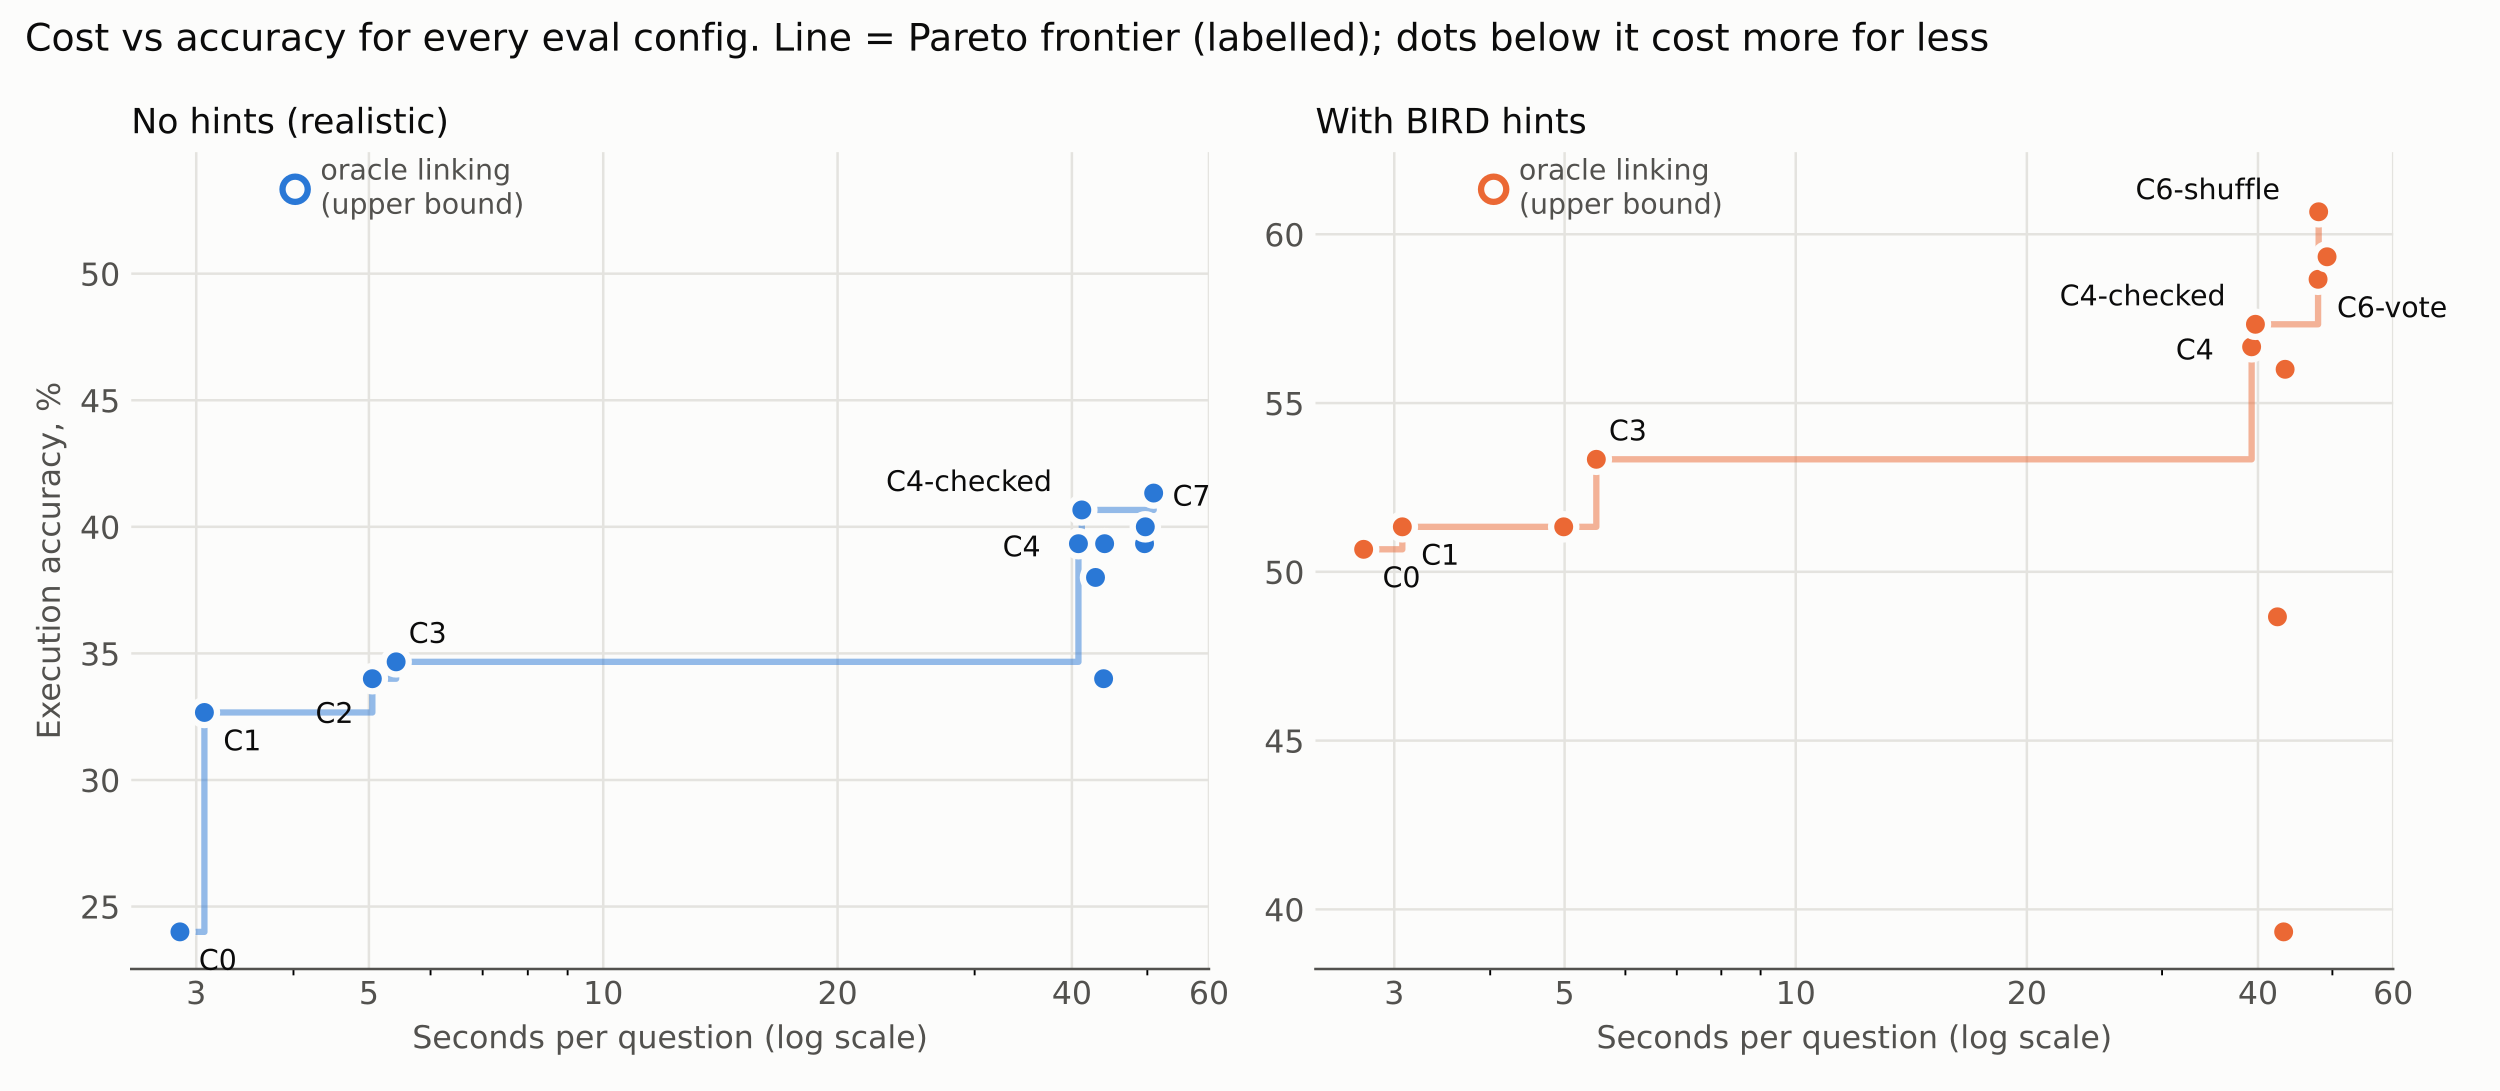
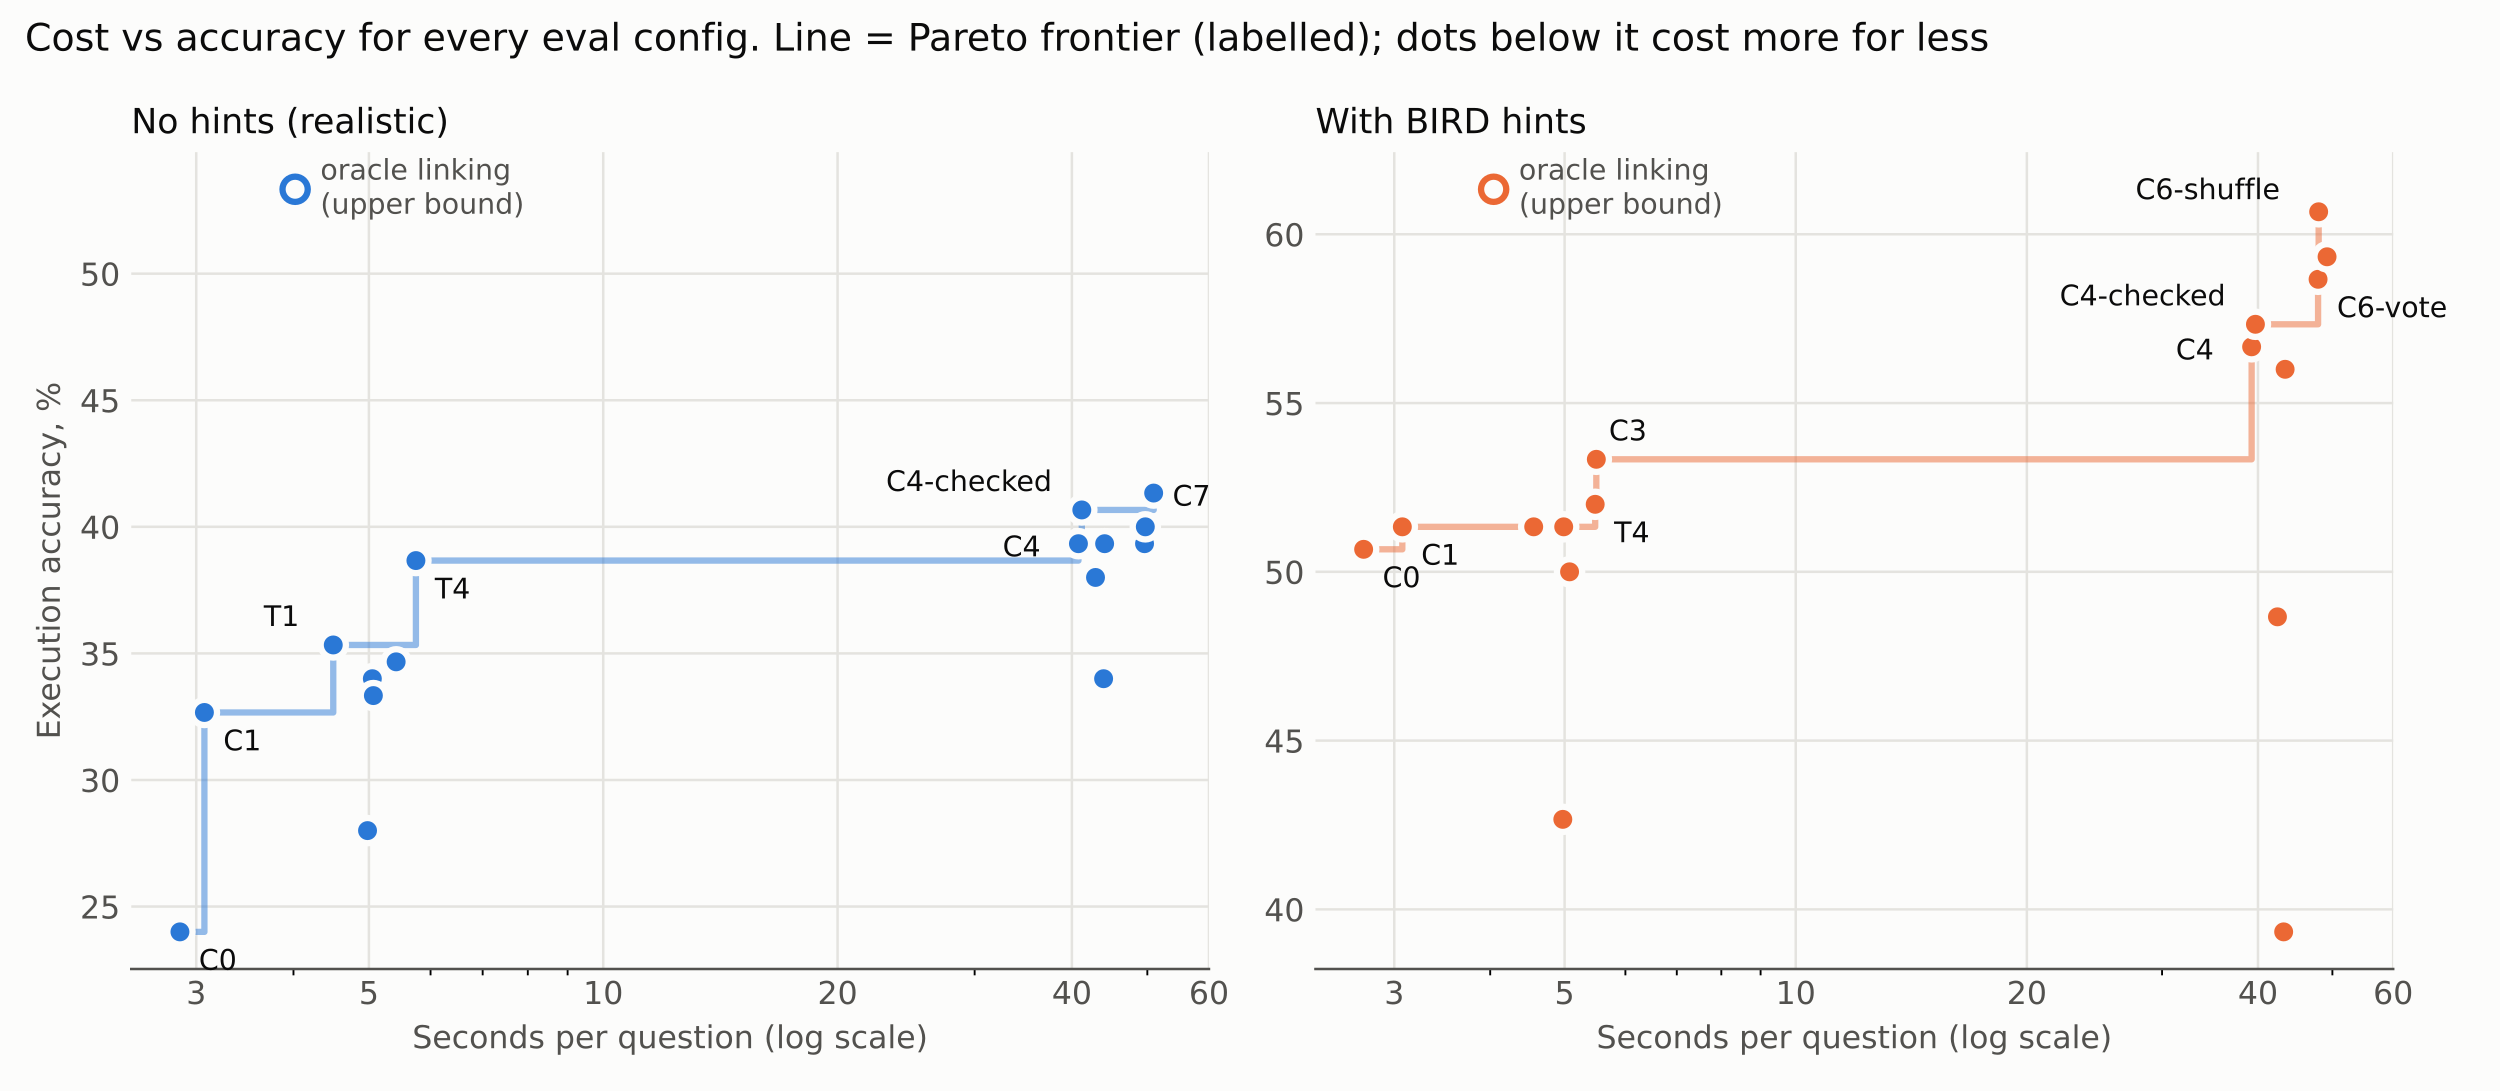
<svg xmlns="http://www.w3.org/2000/svg" xmlns:xlink="http://www.w3.org/1999/xlink" width="792pt" height="345.6pt" viewBox="0 0 792 345.6" version="1.1">
  <defs>
    <style type="text/css">*{stroke-linejoin: round; stroke-linecap: butt}</style>
  </defs>
  <g id="figure_1">
    <g id="patch_1">
      <path d="M 0 345.6  L 792 345.6  L 792 0  L 0 0  z " style="fill: #fcfcfb" />
    </g>
    <g id="axes_1">
      <g id="patch_2">
        <path d="M 41.582 306.978  L 383.001 306.978  L 383.001 48.2  L 41.582 48.2  z " style="fill: #fcfcfb" />
      </g>
      <g id="matplotlib.axis_1">
        <g id="xtick_1">
          <g id="line2d_1">
            <path d="M 62.162 306.978  L 62.162 48.2  " clip-path="url(#p621ebe2699)" style="fill: none; stroke: #e4e3df; stroke-width: 0.8; stroke-linecap: square" />
          </g>
          <g id="line2d_2" />
          <g id="text_1">
            <text style="font-size: 10px; font-family: 'DejaVu Sans'; text-anchor: middle; fill: #52514e" x="62.162" y="318.075" transform="rotate(-0 62.16212 318.0753)">3</text>
          </g>
        </g>
        <g id="xtick_2">
          <g id="line2d_3">
            <path d="M 116.871 306.978  L 116.871 48.2  " clip-path="url(#p621ebe2699)" style="fill: none; stroke: #e4e3df; stroke-width: 0.8; stroke-linecap: square" />
          </g>
          <g id="line2d_4" />
          <g id="text_2">
            <text style="font-size: 10px; font-family: 'DejaVu Sans'; text-anchor: middle; fill: #52514e" x="116.871" y="318.075" transform="rotate(-0 116.8709 318.0753)">5</text>
          </g>
        </g>
        <g id="xtick_3">
          <g id="line2d_5">
            <path d="M 191.106 306.978  L 191.106 48.2  " clip-path="url(#p621ebe2699)" style="fill: none; stroke: #e4e3df; stroke-width: 0.8; stroke-linecap: square" />
          </g>
          <g id="line2d_6" />
          <g id="text_3">
            <text style="font-size: 10px; font-family: 'DejaVu Sans'; text-anchor: middle; fill: #52514e" x="191.106" y="318.075" transform="rotate(-0 191.1061 318.0753)">10</text>
          </g>
        </g>
        <g id="xtick_4">
          <g id="line2d_7">
            <path d="M 265.341 306.978  L 265.341 48.2  " clip-path="url(#p621ebe2699)" style="fill: none; stroke: #e4e3df; stroke-width: 0.8; stroke-linecap: square" />
          </g>
          <g id="line2d_8" />
          <g id="text_4">
            <text style="font-size: 10px; font-family: 'DejaVu Sans'; text-anchor: middle; fill: #52514e" x="265.341" y="318.075" transform="rotate(-0 265.3413 318.0753)">20</text>
          </g>
        </g>
        <g id="xtick_5">
          <g id="line2d_9">
            <path d="M 339.576 306.978  L 339.576 48.2  " clip-path="url(#p621ebe2699)" style="fill: none; stroke: #e4e3df; stroke-width: 0.8; stroke-linecap: square" />
          </g>
          <g id="line2d_10" />
          <g id="text_5">
            <text style="font-size: 10px; font-family: 'DejaVu Sans'; text-anchor: middle; fill: #52514e" x="339.576" y="318.075" transform="rotate(-0 339.5764 318.0753)">40</text>
          </g>
        </g>
        <g id="xtick_6">
          <g id="line2d_11">
            <path d="M 383.001 306.978  L 383.001 48.2  " clip-path="url(#p621ebe2699)" style="fill: none; stroke: #e4e3df; stroke-width: 0.8; stroke-linecap: square" />
          </g>
          <g id="line2d_12" />
          <g id="text_6">
            <text style="font-size: 10px; font-family: 'DejaVu Sans'; text-anchor: middle; fill: #52514e" x="383.001" y="318.075" transform="rotate(-0 383.0012 318.0753)">60</text>
          </g>
        </g>
        <g id="xtick_7">
          <g id="line2d_13">
            <defs>
              <path id="m3680d94020" d="M 0 0  L 0 2  " style="stroke: #000000; stroke-width: 0.6" />
            </defs>
            <g>
              <use xlink:href="#m3680d94020" x="92.973" y="306.978" style="stroke: #000000; stroke-width: 0.6" />
            </g>
          </g>
        </g>
        <g id="xtick_8">
          <g id="line2d_14">
            <g>
              <use xlink:href="#m3680d94020" x="136.397" y="306.978" style="stroke: #000000; stroke-width: 0.6" />
            </g>
          </g>
        </g>
        <g id="xtick_9">
          <g id="line2d_15">
            <g>
              <use xlink:href="#m3680d94020" x="152.907" y="306.978" style="stroke: #000000; stroke-width: 0.6" />
            </g>
          </g>
        </g>
        <g id="xtick_10">
          <g id="line2d_16">
            <g>
              <use xlink:href="#m3680d94020" x="167.208" y="306.978" style="stroke: #000000; stroke-width: 0.6" />
            </g>
          </g>
        </g>
        <g id="xtick_11">
          <g id="line2d_17">
            <g>
              <use xlink:href="#m3680d94020" x="179.822" y="306.978" style="stroke: #000000; stroke-width: 0.6" />
            </g>
          </g>
        </g>
        <g id="xtick_12">
          <g id="line2d_18">
            <g>
              <use xlink:href="#m3680d94020" x="308.766" y="306.978" style="stroke: #000000; stroke-width: 0.6" />
            </g>
          </g>
        </g>
        <g id="xtick_13">
          <g id="line2d_19">
            <g>
              <use xlink:href="#m3680d94020" x="363.475" y="306.978" style="stroke: #000000; stroke-width: 0.6" />
            </g>
          </g>
        </g>
        <g id="text_7">
          <text style="font-size: 10px; font-family: 'DejaVu Sans'; text-anchor: middle; fill: #52514e" x="212.292" y="332.076" transform="rotate(-0 212.2918 332.0761)">Seconds per question (log scale)</text>
        </g>
      </g>
      <g id="matplotlib.axis_2">
        <g id="ytick_1">
          <g id="line2d_20">
            <path d="M 41.582 287.195  L 383.001 287.195  " clip-path="url(#p621ebe2699)" style="fill: none; stroke: #e4e3df; stroke-width: 0.8; stroke-linecap: square" />
          </g>
          <g id="line2d_21" />
          <g id="text_8">
            <text style="font-size: 10px; font-family: 'DejaVu Sans'; text-anchor: end; fill: #52514e" x="38.082" y="290.994" transform="rotate(-0 38.08234 290.9939)">25</text>
          </g>
        </g>
        <g id="ytick_2">
          <g id="line2d_22">
            <path d="M 41.582 247.095  L 383.001 247.095  " clip-path="url(#p621ebe2699)" style="fill: none; stroke: #e4e3df; stroke-width: 0.8; stroke-linecap: square" />
          </g>
          <g id="line2d_23" />
          <g id="text_9">
            <text style="font-size: 10px; font-family: 'DejaVu Sans'; text-anchor: end; fill: #52514e" x="38.082" y="250.894" transform="rotate(-0 38.08234 250.8941)">30</text>
          </g>
        </g>
        <g id="ytick_3">
          <g id="line2d_24">
            <path d="M 41.582 206.995  L 383.001 206.995  " clip-path="url(#p621ebe2699)" style="fill: none; stroke: #e4e3df; stroke-width: 0.8; stroke-linecap: square" />
          </g>
          <g id="line2d_25" />
          <g id="text_10">
            <text style="font-size: 10px; font-family: 'DejaVu Sans'; text-anchor: end; fill: #52514e" x="38.082" y="210.794" transform="rotate(-0 38.08234 210.7943)">35</text>
          </g>
        </g>
        <g id="ytick_4">
          <g id="line2d_26">
            <path d="M 41.582 166.896  L 383.001 166.896  " clip-path="url(#p621ebe2699)" style="fill: none; stroke: #e4e3df; stroke-width: 0.8; stroke-linecap: square" />
          </g>
          <g id="line2d_27" />
          <g id="text_11">
            <text style="font-size: 10px; font-family: 'DejaVu Sans'; text-anchor: end; fill: #52514e" x="38.082" y="170.694" transform="rotate(-0 38.08234 170.6945)">40</text>
          </g>
        </g>
        <g id="ytick_5">
          <g id="line2d_28">
            <path d="M 41.582 126.796  L 383.001 126.796  " clip-path="url(#p621ebe2699)" style="fill: none; stroke: #e4e3df; stroke-width: 0.8; stroke-linecap: square" />
          </g>
          <g id="line2d_29" />
          <g id="text_12">
            <text style="font-size: 10px; font-family: 'DejaVu Sans'; text-anchor: end; fill: #52514e" x="38.082" y="130.595" transform="rotate(-0 38.08234 130.5947)">45</text>
          </g>
        </g>
        <g id="ytick_6">
          <g id="line2d_30">
            <path d="M 41.582 86.696  L 383.001 86.696  " clip-path="url(#p621ebe2699)" style="fill: none; stroke: #e4e3df; stroke-width: 0.8; stroke-linecap: square" />
          </g>
          <g id="line2d_31" />
          <g id="text_13">
            <text style="font-size: 10px; font-family: 'DejaVu Sans'; text-anchor: end; fill: #52514e" x="38.082" y="90.495" transform="rotate(-0 38.08234 90.49488)">50</text>
          </g>
        </g>
        <g id="text_14">
          <text style="font-size: 10px; font-family: 'DejaVu Sans'; text-anchor: middle; fill: #52514e" x="18.955" y="177.589" transform="rotate(-90 18.955 177.5889)">Execution accuracy, %</text>
        </g>
      </g>
      <g id="line2d_32">
-         <path d="M 57.006 295.215  L 64.757 295.215  L 64.757 225.709  L 117.957 225.709  L 117.957 215.015  L 125.496 215.015  L 125.496 209.669  L 341.65 209.669  L 341.65 172.242  L 342.715 172.242  L 342.715 161.549  L 365.481 161.549  L 365.481 156.202  " clip-path="url(#p621ebe2699)" style="fill: none; stroke: #2a78d6; stroke-opacity: 0.5; stroke-width: 2; stroke-linecap: square" />
+         <path d="M 57.006 295.215  L 64.757 295.215  L 64.757 225.709  L 105.579 225.709  L 105.579 204.322  L 131.762 204.322  L 131.762 177.589  L 341.65 177.589  L 341.65 172.242  L 342.715 172.242  L 342.715 161.549  L 365.481 161.549  L 365.481 156.202  " clip-path="url(#p621ebe2699)" style="fill: none; stroke: #2a78d6; stroke-opacity: 0.5; stroke-width: 2; stroke-linecap: square" />
      </g>
      <g id="patch_3">
        <path d="M 41.582 306.978  L 383.001 306.978  " style="fill: none; stroke: #52514e; stroke-width: 0.8; stroke-linejoin: miter; stroke-linecap: square" />
      </g>
      <g id="PathCollection_1">
        <defs>
          <path id="m413f855208" d="M 0 4  C 1.061 4 2.078 3.579 2.828 2.828  C 3.579 2.078 4 1.061 4 0  C 4 -1.061 3.579 -2.078 2.828 -2.828  C 2.078 -3.579 1.061 -4 0 -4  C -1.061 -4 -2.078 -3.579 -2.828 -2.828  C -3.579 -2.078 -4 -1.061 -4 0  C -4 1.061 -3.579 2.078 -2.828 2.828  C -2.078 3.579 -1.061 4 0 4  z " style="stroke: #fcfcfb; stroke-width: 2" />
        </defs>
        <g clip-path="url(#p621ebe2699)">
          <use xlink:href="#m413f855208" x="57.006" y="295.215" style="fill: #2a78d6; stroke: #fcfcfb; stroke-width: 2" />
          <use xlink:href="#m413f855208" x="64.757" y="225.709" style="fill: #2a78d6; stroke: #fcfcfb; stroke-width: 2" />
+           <use xlink:href="#m413f855208" x="105.579" y="204.322" style="fill: #2a78d6; stroke: #fcfcfb; stroke-width: 2" />
+           <use xlink:href="#m413f855208" x="116.435" y="263.135" style="fill: #2a78d6; stroke: #fcfcfb; stroke-width: 2" />
          <use xlink:href="#m413f855208" x="117.957" y="215.015" style="fill: #2a78d6; stroke: #fcfcfb; stroke-width: 2" />
+           <use xlink:href="#m413f855208" x="118.287" y="220.362" style="fill: #2a78d6; stroke: #fcfcfb; stroke-width: 2" />
          <use xlink:href="#m413f855208" x="125.496" y="209.669" style="fill: #2a78d6; stroke: #fcfcfb; stroke-width: 2" />
+           <use xlink:href="#m413f855208" x="131.762" y="177.589" style="fill: #2a78d6; stroke: #fcfcfb; stroke-width: 2" />
          <use xlink:href="#m413f855208" x="341.65" y="172.242" style="fill: #2a78d6; stroke: #fcfcfb; stroke-width: 2" />
          <use xlink:href="#m413f855208" x="342.715" y="161.549" style="fill: #2a78d6; stroke: #fcfcfb; stroke-width: 2" />
          <use xlink:href="#m413f855208" x="347.058" y="182.936" style="fill: #2a78d6; stroke: #fcfcfb; stroke-width: 2" />
          <use xlink:href="#m413f855208" x="349.624" y="215.015" style="fill: #2a78d6; stroke: #fcfcfb; stroke-width: 2" />
          <use xlink:href="#m413f855208" x="349.947" y="172.242" style="fill: #2a78d6; stroke: #fcfcfb; stroke-width: 2" />
          <use xlink:href="#m413f855208" x="362.592" y="172.242" style="fill: #2a78d6; stroke: #fcfcfb; stroke-width: 2" />
          <use xlink:href="#m413f855208" x="362.834" y="166.896" style="fill: #2a78d6; stroke: #fcfcfb; stroke-width: 2" />
          <use xlink:href="#m413f855208" x="365.481" y="156.202" style="fill: #2a78d6; stroke: #fcfcfb; stroke-width: 2" />
        </g>
      </g>
      <g id="PathCollection_2">
        <defs>
          <path id="meec79fe980" d="M 0 4  C 1.061 4 2.078 3.579 2.828 2.828  C 3.579 2.078 4 1.061 4 0  C 4 -1.061 3.579 -2.078 2.828 -2.828  C 2.078 -3.579 1.061 -4 0 -4  C -1.061 -4 -2.078 -3.579 -2.828 -2.828  C -3.579 -2.078 -4 -1.061 -4 0  C -4 1.061 -3.579 2.078 -2.828 2.828  C -2.078 3.579 -1.061 4 0 4  z " style="stroke: #2a78d6; stroke-width: 2" />
        </defs>
        <g clip-path="url(#p621ebe2699)">
          <use xlink:href="#meec79fe980" x="93.497" y="59.963" style="fill: #fcfcfb; stroke: #2a78d6; stroke-width: 2" />
        </g>
      </g>
      <g id="text_15">
        <text style="font-size: 9px; font-family: 'DejaVu Sans'; fill: #52514e" transform="translate(101.4969 56.89986)">oracle linking</text>
        <text style="font-size: 9px; font-family: 'DejaVu Sans'; fill: #52514e" transform="translate(101.4969 67.70232)">(upper bound)</text>
      </g>
      <g id="text_16">
        <text style="font-size: 9px; font-family: 'DejaVu Sans'; text-anchor: start; fill: #0b0b0b" x="63.006" y="307.215" transform="rotate(-0 63.0061 307.215)">C0</text>
      </g>
      <g id="text_17">
        <text style="font-size: 9px; font-family: 'DejaVu Sans'; text-anchor: start; fill: #0b0b0b" x="70.757" y="237.709" transform="rotate(-0 70.7565 237.7087)">C1</text>
      </g>
      <g id="text_18">
-         <text style="font-size: 9px; font-family: 'DejaVu Sans'; text-anchor: start; fill: #0b0b0b" x="99.957" y="229.015" transform="rotate(-0 99.95664 229.0154)">C2</text>
+         <text style="font-size: 9px; font-family: 'DejaVu Sans'; text-anchor: start; fill: #0b0b0b" x="83.579" y="198.322" transform="rotate(-0 83.57867 198.3221)">T1</text>
      </g>
      <g id="text_19">
-         <text style="font-size: 9px; font-family: 'DejaVu Sans'; text-anchor: start; fill: #0b0b0b" x="129.496" y="203.669" transform="rotate(-0 129.4963 203.6688)">C3</text>
+         <text style="font-size: 9px; font-family: 'DejaVu Sans'; text-anchor: start; fill: #0b0b0b" x="137.762" y="189.589" transform="rotate(-0 137.7618 189.5889)">T4</text>
      </g>
      <g id="text_20">
        <text style="font-size: 9px; font-family: 'DejaVu Sans'; text-anchor: start; fill: #0b0b0b" x="317.65" y="176.242" transform="rotate(-0 317.6504 176.2423)">C4</text>
      </g>
      <g id="text_21">
        <text style="font-size: 9px; font-family: 'DejaVu Sans'; text-anchor: start; fill: #0b0b0b" x="280.715" y="155.549" transform="rotate(-0 280.7153 155.549)">C4-checked</text>
      </g>
      <g id="text_22">
        <text style="font-size: 9px; font-family: 'DejaVu Sans'; text-anchor: start; fill: #0b0b0b" x="371.481" y="160.202" transform="rotate(-0 371.4811 160.2024)">C7</text>
      </g>
      <g id="text_23">
        <text style="font-size: 11px; font-family: 'DejaVu Sans'; text-anchor: start; fill: #0b0b0b" x="41.582" y="42.2" transform="rotate(-0 41.58234 42.20023)">No hints (realistic)</text>
      </g>
    </g>
    <g id="axes_2">
      <g id="patch_4">
        <path d="M 416.741 306.978  L 758.16 306.978  L 758.16 48.2  L 416.741 48.2  z " style="fill: #fcfcfb" />
      </g>
      <g id="matplotlib.axis_3">
        <g id="xtick_14">
          <g id="line2d_33">
            <path d="M 441.704 306.978  L 441.704 48.2  " clip-path="url(#p0344615ab0)" style="fill: none; stroke: #e4e3df; stroke-width: 0.8; stroke-linecap: square" />
          </g>
          <g id="line2d_34" />
          <g id="text_24">
            <text style="font-size: 10px; font-family: 'DejaVu Sans'; text-anchor: middle; fill: #52514e" x="441.704" y="318.075" transform="rotate(-0 441.7044 318.0753)">3</text>
          </g>
        </g>
        <g id="xtick_15">
          <g id="line2d_35">
            <path d="M 495.666 306.978  L 495.666 48.2  " clip-path="url(#p0344615ab0)" style="fill: none; stroke: #e4e3df; stroke-width: 0.8; stroke-linecap: square" />
          </g>
          <g id="line2d_36" />
          <g id="text_25">
            <text style="font-size: 10px; font-family: 'DejaVu Sans'; text-anchor: middle; fill: #52514e" x="495.666" y="318.075" transform="rotate(-0 495.6657 318.0753)">5</text>
          </g>
        </g>
        <g id="xtick_16">
          <g id="line2d_37">
            <path d="M 568.887 306.978  L 568.887 48.2  " clip-path="url(#p0344615ab0)" style="fill: none; stroke: #e4e3df; stroke-width: 0.8; stroke-linecap: square" />
          </g>
          <g id="line2d_38" />
          <g id="text_26">
            <text style="font-size: 10px; font-family: 'DejaVu Sans'; text-anchor: middle; fill: #52514e" x="568.887" y="318.075" transform="rotate(-0 568.8867 318.0753)">10</text>
          </g>
        </g>
        <g id="xtick_17">
          <g id="line2d_39">
            <path d="M 642.108 306.978  L 642.108 48.2  " clip-path="url(#p0344615ab0)" style="fill: none; stroke: #e4e3df; stroke-width: 0.8; stroke-linecap: square" />
          </g>
          <g id="line2d_40" />
          <g id="text_27">
            <text style="font-size: 10px; font-family: 'DejaVu Sans'; text-anchor: middle; fill: #52514e" x="642.108" y="318.075" transform="rotate(-0 642.1076 318.0753)">20</text>
          </g>
        </g>
        <g id="xtick_18">
          <g id="line2d_41">
            <path d="M 715.329 306.978  L 715.329 48.2  " clip-path="url(#p0344615ab0)" style="fill: none; stroke: #e4e3df; stroke-width: 0.8; stroke-linecap: square" />
          </g>
          <g id="line2d_42" />
          <g id="text_28">
            <text style="font-size: 10px; font-family: 'DejaVu Sans'; text-anchor: middle; fill: #52514e" x="715.329" y="318.075" transform="rotate(-0 715.3286 318.0753)">40</text>
          </g>
        </g>
        <g id="xtick_19">
          <g id="line2d_43">
            <path d="M 758.16 306.978  L 758.16 48.2  " clip-path="url(#p0344615ab0)" style="fill: none; stroke: #e4e3df; stroke-width: 0.8; stroke-linecap: square" />
          </g>
          <g id="line2d_44" />
          <g id="text_29">
            <text style="font-size: 10px; font-family: 'DejaVu Sans'; text-anchor: middle; fill: #52514e" x="758.16" y="318.075" transform="rotate(-0 758.1601 318.0753)">60</text>
          </g>
        </g>
        <g id="xtick_20">
          <g id="line2d_45">
            <g>
              <use xlink:href="#m3680d94020" x="472.094" y="306.978" style="stroke: #000000; stroke-width: 0.6" />
            </g>
          </g>
        </g>
        <g id="xtick_21">
          <g id="line2d_46">
            <g>
              <use xlink:href="#m3680d94020" x="514.925" y="306.978" style="stroke: #000000; stroke-width: 0.6" />
            </g>
          </g>
        </g>
        <g id="xtick_22">
          <g id="line2d_47">
            <g>
              <use xlink:href="#m3680d94020" x="531.209" y="306.978" style="stroke: #000000; stroke-width: 0.6" />
            </g>
          </g>
        </g>
        <g id="xtick_23">
          <g id="line2d_48">
            <g>
              <use xlink:href="#m3680d94020" x="545.315" y="306.978" style="stroke: #000000; stroke-width: 0.6" />
            </g>
          </g>
        </g>
        <g id="xtick_24">
          <g id="line2d_49">
            <g>
              <use xlink:href="#m3680d94020" x="557.757" y="306.978" style="stroke: #000000; stroke-width: 0.6" />
            </g>
          </g>
        </g>
        <g id="xtick_25">
          <g id="line2d_50">
            <g>
              <use xlink:href="#m3680d94020" x="684.939" y="306.978" style="stroke: #000000; stroke-width: 0.6" />
            </g>
          </g>
        </g>
        <g id="xtick_26">
          <g id="line2d_51">
            <g>
              <use xlink:href="#m3680d94020" x="738.9" y="306.978" style="stroke: #000000; stroke-width: 0.6" />
            </g>
          </g>
        </g>
        <g id="text_30">
          <text style="font-size: 10px; font-family: 'DejaVu Sans'; text-anchor: middle; fill: #52514e" x="587.451" y="332.076" transform="rotate(-0 587.4507 332.0761)">Seconds per question (log scale)</text>
        </g>
      </g>
      <g id="matplotlib.axis_4">
        <g id="ytick_7">
          <g id="line2d_52">
            <path d="M 416.741 288.086  L 758.16 288.086  " clip-path="url(#p0344615ab0)" style="fill: none; stroke: #e4e3df; stroke-width: 0.8; stroke-linecap: square" />
          </g>
          <g id="line2d_53" />
          <g id="text_31">
            <text style="font-size: 10px; font-family: 'DejaVu Sans'; text-anchor: end; fill: #52514e" x="413.241" y="291.885" transform="rotate(-0 413.2412 291.885)">40</text>
          </g>
        </g>
        <g id="ytick_8">
          <g id="line2d_54">
            <path d="M 416.741 234.62  L 758.16 234.62  " clip-path="url(#p0344615ab0)" style="fill: none; stroke: #e4e3df; stroke-width: 0.8; stroke-linecap: square" />
          </g>
          <g id="line2d_55" />
          <g id="text_32">
            <text style="font-size: 10px; font-family: 'DejaVu Sans'; text-anchor: end; fill: #52514e" x="413.241" y="238.419" transform="rotate(-0 413.2412 238.4186)">45</text>
          </g>
        </g>
        <g id="ytick_9">
          <g id="line2d_56">
            <path d="M 416.741 181.153  L 758.16 181.153  " clip-path="url(#p0344615ab0)" style="fill: none; stroke: #e4e3df; stroke-width: 0.8; stroke-linecap: square" />
          </g>
          <g id="line2d_57" />
          <g id="text_33">
            <text style="font-size: 10px; font-family: 'DejaVu Sans'; text-anchor: end; fill: #52514e" x="413.241" y="184.952" transform="rotate(-0 413.2412 184.9522)">50</text>
          </g>
        </g>
        <g id="ytick_10">
          <g id="line2d_58">
            <path d="M 416.741 127.687  L 758.16 127.687  " clip-path="url(#p0344615ab0)" style="fill: none; stroke: #e4e3df; stroke-width: 0.8; stroke-linecap: square" />
          </g>
          <g id="line2d_59" />
          <g id="text_34">
            <text style="font-size: 10px; font-family: 'DejaVu Sans'; text-anchor: end; fill: #52514e" x="413.241" y="131.486" transform="rotate(-0 413.2412 131.4858)">55</text>
          </g>
        </g>
        <g id="ytick_11">
          <g id="line2d_60">
            <path d="M 416.741 74.221  L 758.16 74.221  " clip-path="url(#p0344615ab0)" style="fill: none; stroke: #e4e3df; stroke-width: 0.8; stroke-linecap: square" />
          </g>
          <g id="line2d_61" />
          <g id="text_35">
            <text style="font-size: 10px; font-family: 'DejaVu Sans'; text-anchor: end; fill: #52514e" x="413.241" y="78.019" transform="rotate(-0 413.2412 78.01938)">60</text>
          </g>
        </g>
      </g>
      <g id="line2d_62">
-         <path d="M 432.002 174.025  L 444.258 174.025  L 444.258 166.896  L 505.717 166.896  L 505.717 145.509  L 713.317 145.509  L 713.317 109.865  L 714.52 109.865  L 714.52 102.736  L 734.366 102.736  L 734.366 88.478  L 734.55 88.478  L 734.55 67.092  " clip-path="url(#p0344615ab0)" style="fill: none; stroke: #eb6834; stroke-opacity: 0.5; stroke-width: 2; stroke-linecap: square" />
+         <path d="M 432.002 174.025  L 444.258 174.025  L 444.258 166.896  L 505.357 166.896  L 505.357 159.767  L 505.717 159.767  L 505.717 145.509  L 713.317 145.509  L 713.317 109.865  L 714.52 109.865  L 714.52 102.736  L 734.366 102.736  L 734.366 88.478  L 734.55 88.478  L 734.55 67.092  " clip-path="url(#p0344615ab0)" style="fill: none; stroke: #eb6834; stroke-opacity: 0.5; stroke-width: 2; stroke-linecap: square" />
      </g>
      <g id="patch_5">
        <path d="M 416.741 306.978  L 758.16 306.978  " style="fill: none; stroke: #52514e; stroke-width: 0.8; stroke-linejoin: miter; stroke-linecap: square" />
      </g>
      <g id="PathCollection_3">
        <defs>
          <path id="me487b59d56" d="M 0 4  C 1.061 4 2.078 3.579 2.828 2.828  C 3.579 2.078 4 1.061 4 0  C 4 -1.061 3.579 -2.078 2.828 -2.828  C 2.078 -3.579 1.061 -4 0 -4  C -1.061 -4 -2.078 -3.579 -2.828 -2.828  C -3.579 -2.078 -4 -1.061 -4 0  C -4 1.061 -3.579 2.078 -2.828 2.828  C -2.078 3.579 -1.061 4 0 4  z " style="stroke: #fcfcfb; stroke-width: 2" />
        </defs>
        <g clip-path="url(#p0344615ab0)">
          <use xlink:href="#me487b59d56" x="432.002" y="174.025" style="fill: #eb6834; stroke: #fcfcfb; stroke-width: 2" />
          <use xlink:href="#me487b59d56" x="444.258" y="166.896" style="fill: #eb6834; stroke: #fcfcfb; stroke-width: 2" />
+           <use xlink:href="#me487b59d56" x="485.877" y="166.896" style="fill: #eb6834; stroke: #fcfcfb; stroke-width: 2" />
+           <use xlink:href="#me487b59d56" x="495.098" y="259.571" style="fill: #eb6834; stroke: #fcfcfb; stroke-width: 2" />
          <use xlink:href="#me487b59d56" x="495.383" y="166.896" style="fill: #eb6834; stroke: #fcfcfb; stroke-width: 2" />
+           <use xlink:href="#me487b59d56" x="497.241" y="181.153" style="fill: #eb6834; stroke: #fcfcfb; stroke-width: 2" />
+           <use xlink:href="#me487b59d56" x="505.357" y="159.767" style="fill: #eb6834; stroke: #fcfcfb; stroke-width: 2" />
          <use xlink:href="#me487b59d56" x="505.717" y="145.509" style="fill: #eb6834; stroke: #fcfcfb; stroke-width: 2" />
          <use xlink:href="#me487b59d56" x="713.317" y="109.865" style="fill: #eb6834; stroke: #fcfcfb; stroke-width: 2" />
          <use xlink:href="#me487b59d56" x="714.52" y="102.736" style="fill: #eb6834; stroke: #fcfcfb; stroke-width: 2" />
          <use xlink:href="#me487b59d56" x="721.496" y="195.411" style="fill: #eb6834; stroke: #fcfcfb; stroke-width: 2" />
          <use xlink:href="#me487b59d56" x="723.464" y="295.215" style="fill: #eb6834; stroke: #fcfcfb; stroke-width: 2" />
          <use xlink:href="#me487b59d56" x="723.929" y="116.994" style="fill: #eb6834; stroke: #fcfcfb; stroke-width: 2" />
          <use xlink:href="#me487b59d56" x="734.366" y="88.478" style="fill: #eb6834; stroke: #fcfcfb; stroke-width: 2" />
          <use xlink:href="#me487b59d56" x="734.55" y="67.092" style="fill: #eb6834; stroke: #fcfcfb; stroke-width: 2" />
          <use xlink:href="#me487b59d56" x="737.212" y="81.349" style="fill: #eb6834; stroke: #fcfcfb; stroke-width: 2" />
        </g>
      </g>
      <g id="PathCollection_4">
        <defs>
          <path id="m86c38ff9c7" d="M 0 4  C 1.061 4 2.078 3.579 2.828 2.828  C 3.579 2.078 4 1.061 4 0  C 4 -1.061 3.579 -2.078 2.828 -2.828  C 2.078 -3.579 1.061 -4 0 -4  C -1.061 -4 -2.078 -3.579 -2.828 -2.828  C -3.579 -2.078 -4 -1.061 -4 0  C -4 1.061 -3.579 2.078 -2.828 2.828  C -2.078 3.579 -1.061 4 0 4  z " style="stroke: #eb6834; stroke-width: 2" />
        </defs>
        <g clip-path="url(#p0344615ab0)">
          <use xlink:href="#m86c38ff9c7" x="473.188" y="59.963" style="fill: #fcfcfb; stroke: #eb6834; stroke-width: 2" />
        </g>
      </g>
      <g id="text_36">
        <text style="font-size: 9px; font-family: 'DejaVu Sans'; fill: #52514e" transform="translate(481.1878 56.89986)">oracle linking</text>
        <text style="font-size: 9px; font-family: 'DejaVu Sans'; fill: #52514e" transform="translate(481.1878 67.70232)">(upper bound)</text>
      </g>
      <g id="text_37">
        <text style="font-size: 9px; font-family: 'DejaVu Sans'; text-anchor: start; fill: #0b0b0b" x="438.002" y="186.025" transform="rotate(-0 438.0018 186.0245)">C0</text>
      </g>
      <g id="text_38">
        <text style="font-size: 9px; font-family: 'DejaVu Sans'; text-anchor: start; fill: #0b0b0b" x="450.258" y="178.896" transform="rotate(-0 450.2583 178.8957)">C1</text>
      </g>
      <g id="text_39">
+         <text style="font-size: 9px; font-family: 'DejaVu Sans'; text-anchor: start; fill: #0b0b0b" x="511.357" y="171.767" transform="rotate(-0 511.3569 171.7668)">T4</text>
+       </g>
+       <g id="text_40">
        <text style="font-size: 9px; font-family: 'DejaVu Sans'; text-anchor: start; fill: #0b0b0b" x="509.717" y="139.509" transform="rotate(-0 509.7175 139.5091)">C3</text>
      </g>
-       <g id="text_40">
+       <g id="text_41">
        <text style="font-size: 9px; font-family: 'DejaVu Sans'; text-anchor: start; fill: #0b0b0b" x="689.317" y="113.865" transform="rotate(-0 689.3173 113.8648)">C4</text>
      </g>
-       <g id="text_41">
+       <g id="text_42">
        <text style="font-size: 9px; font-family: 'DejaVu Sans'; text-anchor: start; fill: #0b0b0b" x="652.52" y="96.736" transform="rotate(-0 652.52 96.73597)">C4-checked</text>
      </g>
-       <g id="text_42">
+       <g id="text_43">
        <text style="font-size: 9px; font-family: 'DejaVu Sans'; text-anchor: start; fill: #0b0b0b" x="740.366" y="100.478" transform="rotate(-0 740.3662 100.4783)">C6-vote</text>
      </g>
-       <g id="text_43">
+       <g id="text_44">
        <text style="font-size: 9px; font-family: 'DejaVu Sans'; text-anchor: start; fill: #0b0b0b" x="676.55" y="63.092" transform="rotate(-0 676.5498 63.0917)">C6-shuffle</text>
      </g>
-       <g id="text_44">
+       <g id="text_45">
        <text style="font-size: 11px; font-family: 'DejaVu Sans'; text-anchor: start; fill: #0b0b0b" x="416.741" y="42.2" transform="rotate(-0 416.7412 42.20023)">With BIRD hints</text>
      </g>
    </g>
-     <g id="text_45">
+     <g id="text_46">
      <text style="font-size: 12px; font-family: 'DejaVu Sans'; text-anchor: start; fill: #0b0b0b" x="7.92" y="16.03" transform="rotate(-0 7.92 16.03013)">Cost vs accuracy for every eval config. Line = Pareto frontier (labelled); dots below it cost more for less</text>
    </g>
  </g>
  <defs>
    <clipPath id="p621ebe2699">
      <rect x="41.582" y="48.2" width="341.419" height="258.777" />
    </clipPath>
    <clipPath id="p0344615ab0">
      <rect x="416.741" y="48.2" width="341.419" height="258.777" />
    </clipPath>
  </defs>
</svg>
